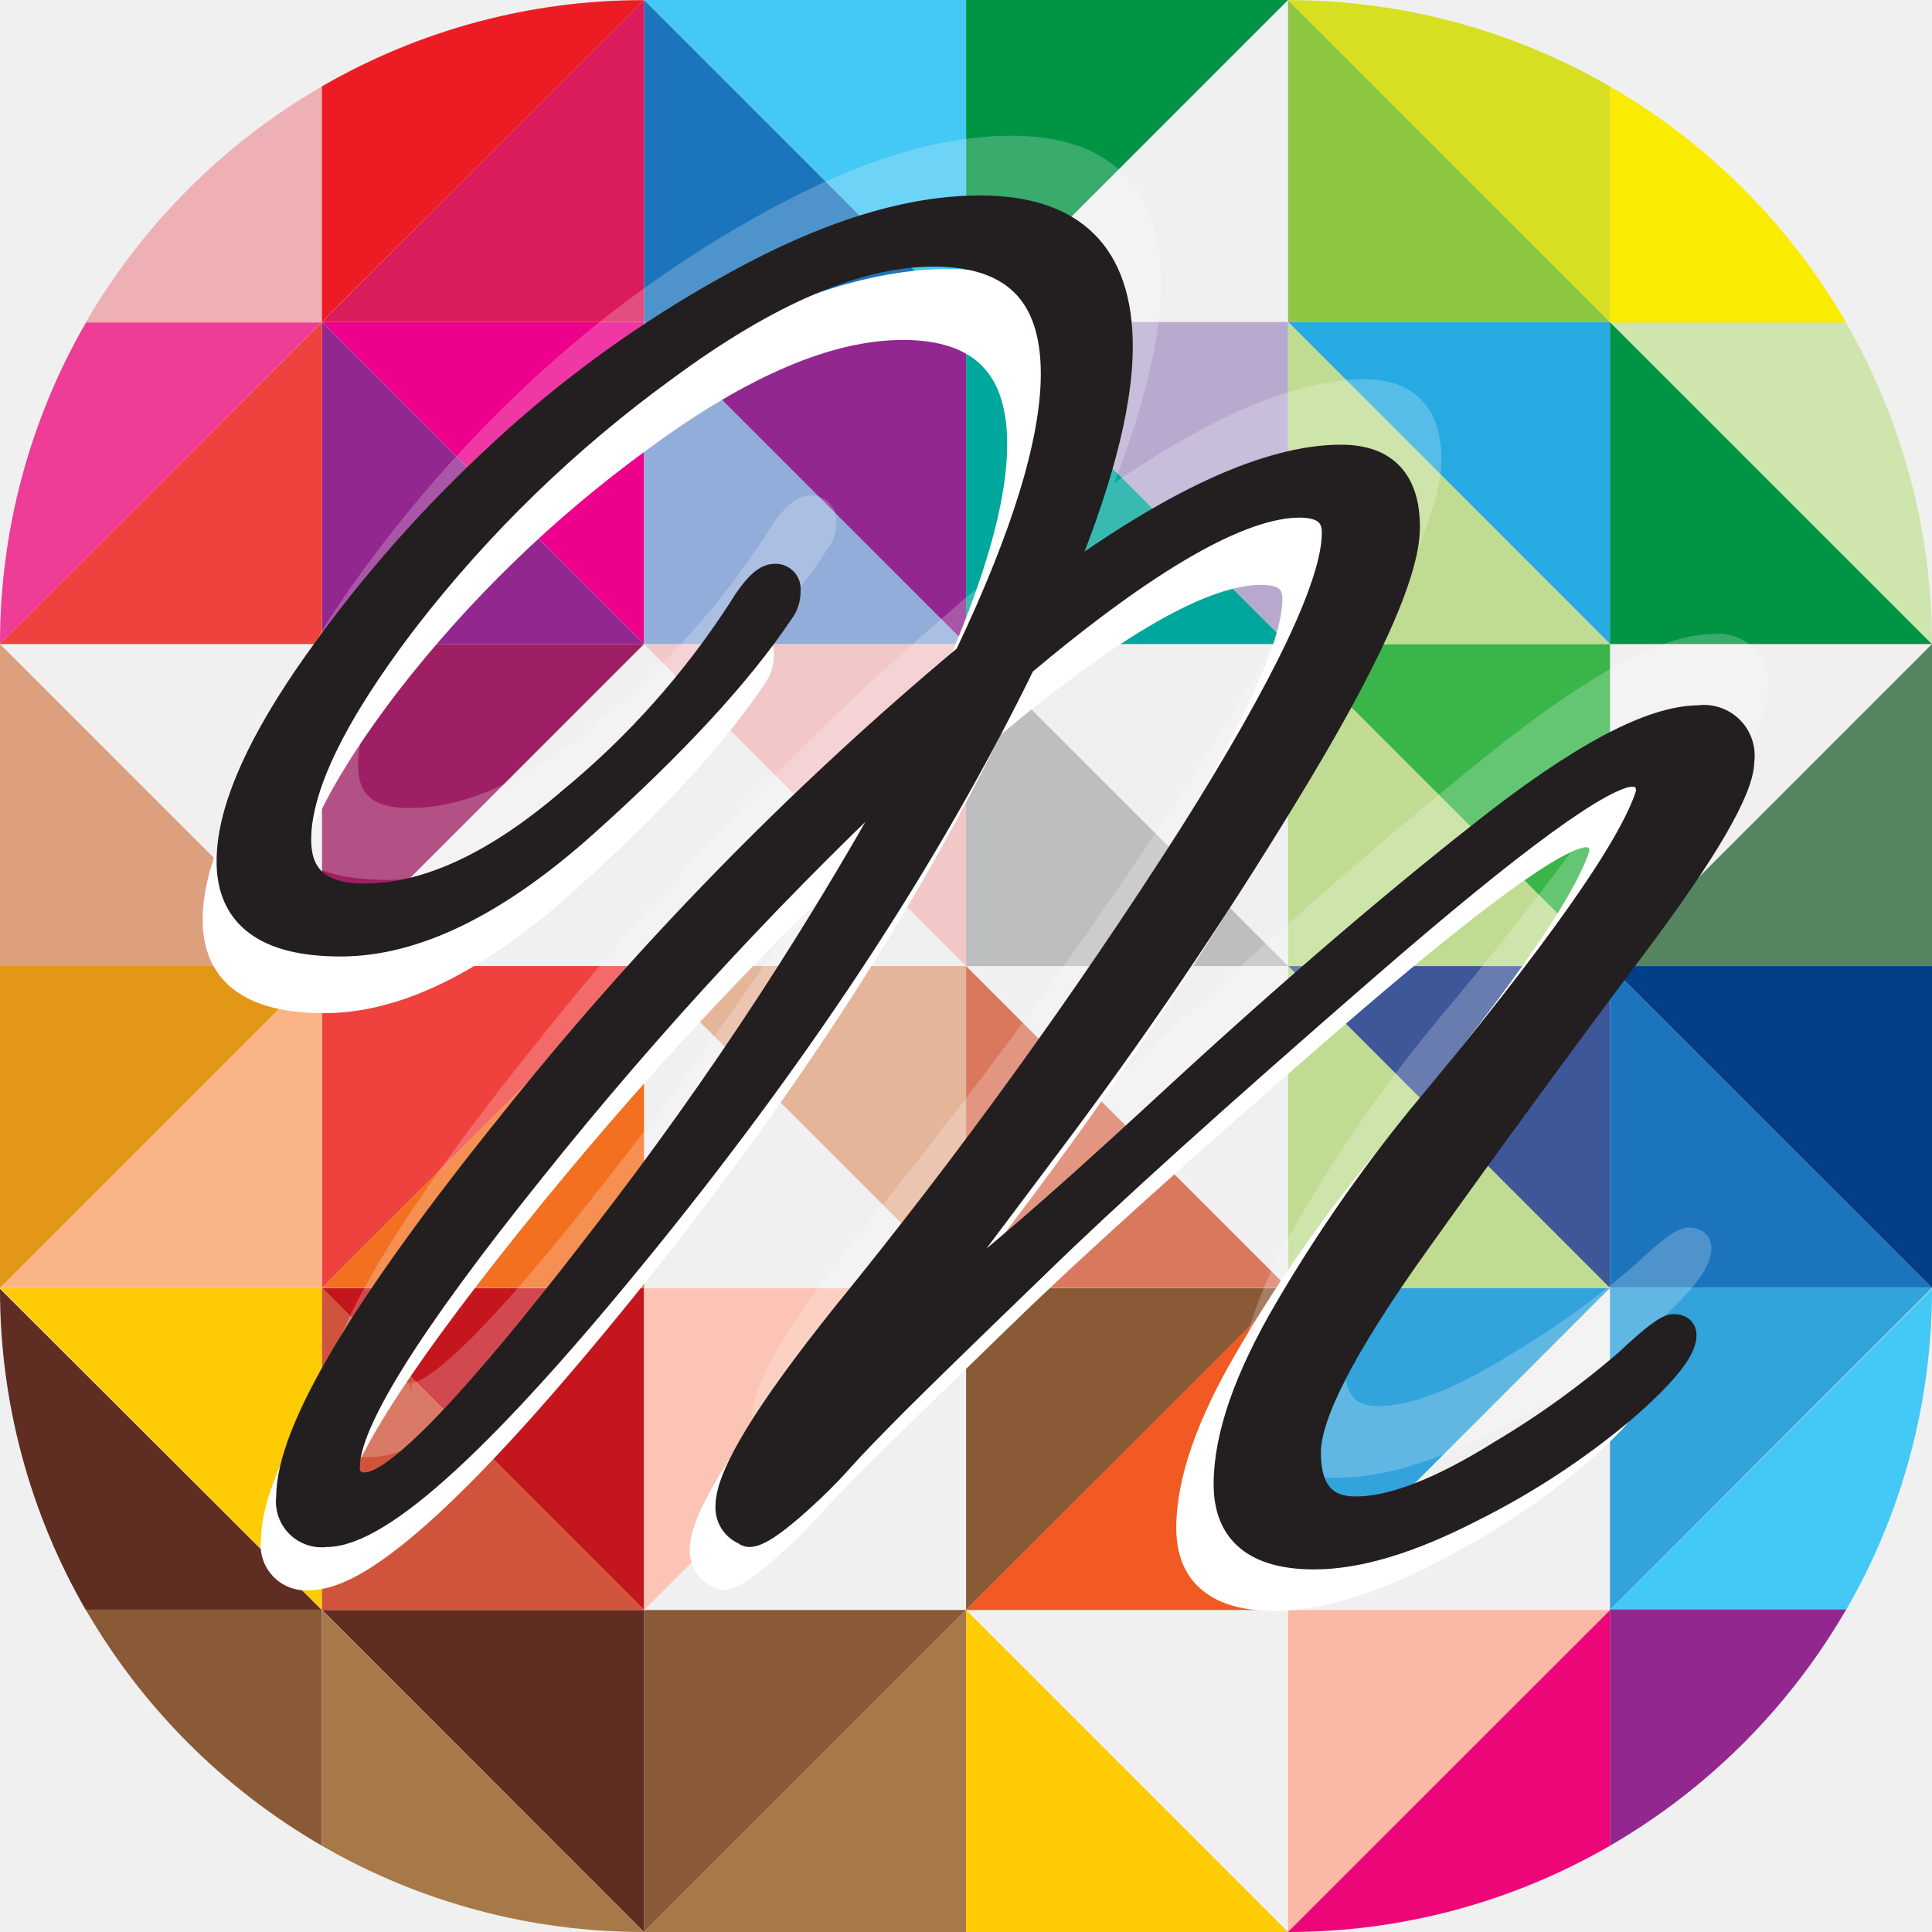
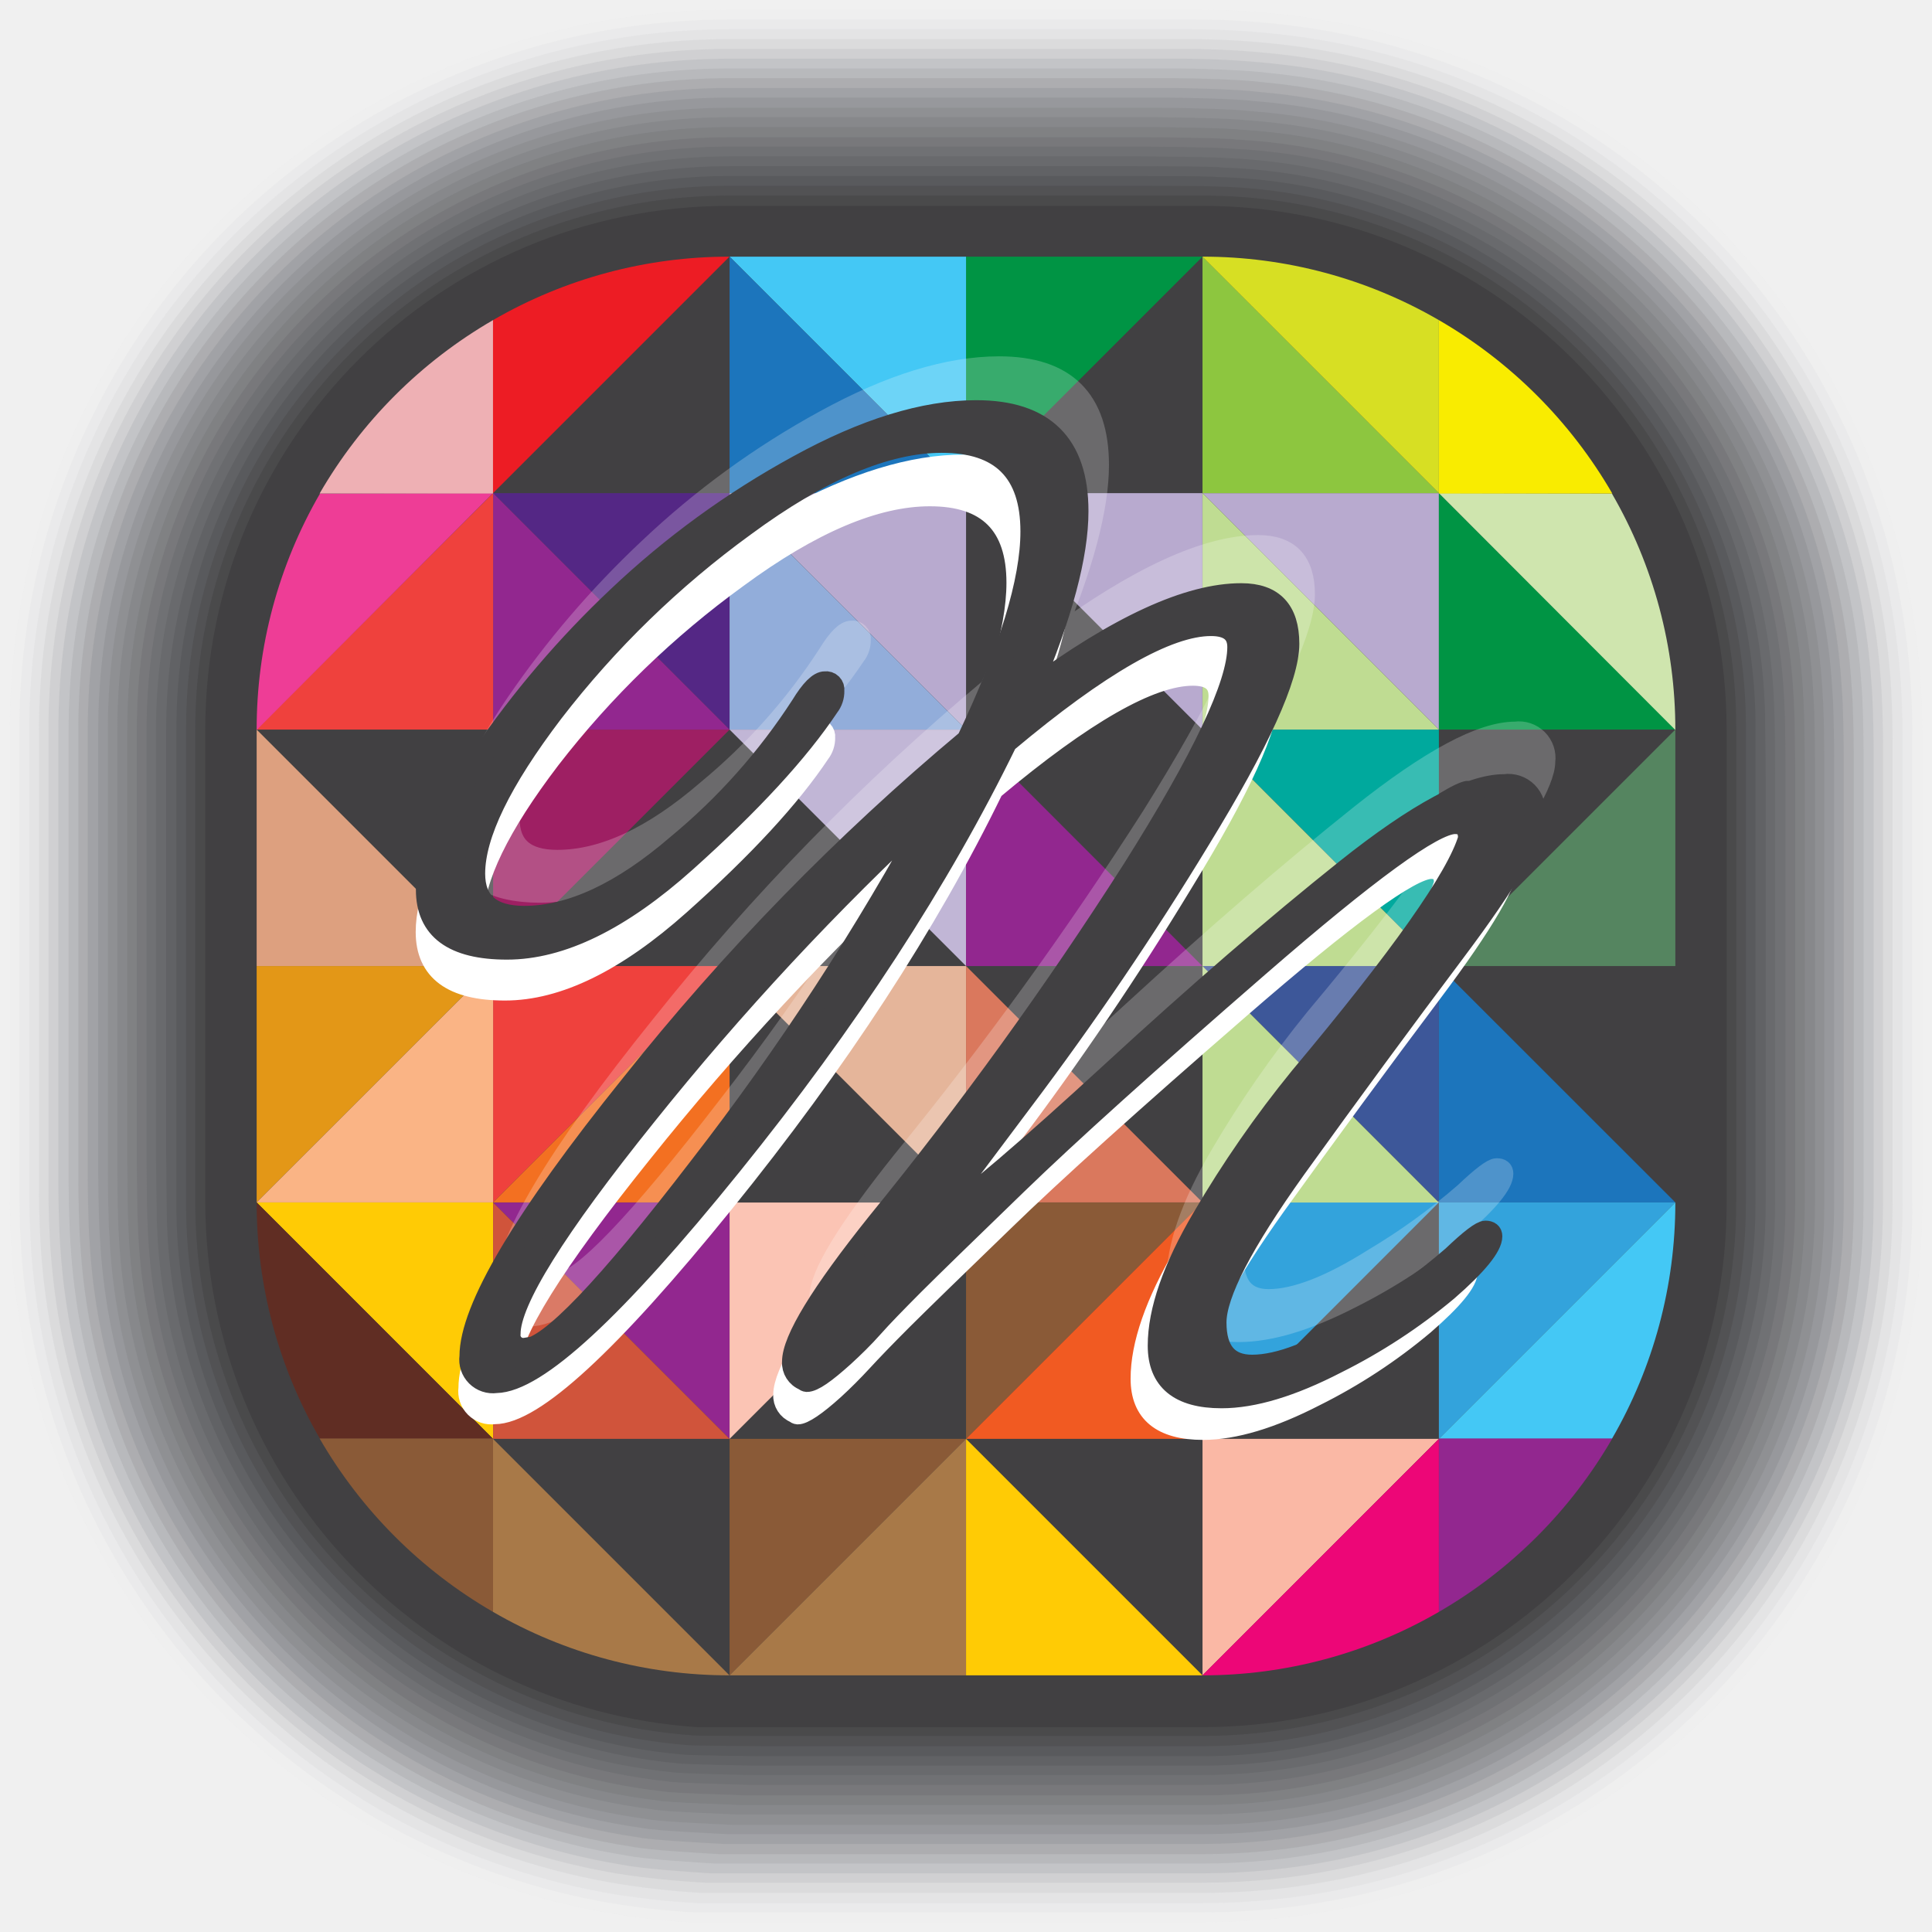
- <svg xmlns="http://www.w3.org/2000/svg" id="Layer_1" data-name="Layer 1" viewBox="0 0 139.07 139.07">
+ <svg xmlns="http://www.w3.org/2000/svg" viewBox="0 0 189.39 189.39">
  <defs>
-     <style>.cls-1{fill:#009444;}.cls-2{fill:#9e1f63;}.cls-3{fill:#b8aacf;}.cls-4{fill:#92278f;}.cls-5{fill:#27aae1;}.cls-6{fill:#f2c7c8;}.cls-7{fill:#ec008c;}.cls-8{fill:#44c8f5;}.cls-9{fill:#8a5a37;}.cls-10{fill:#a87948;}.cls-11{fill:#e5b59a;}.cls-12{fill:#c4161c;}.cls-13{fill:#023f88;}.cls-14{fill:#602d23;}.cls-15{fill:#ffcb05;}.cls-16{fill:#fab8a5;}.cls-17{fill:#1c75bc;}.cls-18{fill:#92adda;}.cls-19{fill:#39b54a;}.cls-20{fill:#e39717;}.cls-21{fill:#ef413d;}.cls-22{fill:#da1c5c;}.cls-23{fill:#bcbec0;}.cls-24{fill:#00a79d;}.cls-25{fill:#3d5799;}.cls-26{fill:#558560;}.cls-27{fill:#dda07f;}.cls-28{fill:#fbc4b4;}.cls-29{fill:#da785d;}.cls-30{fill:#d0543b;}.cls-31{fill:#fab485;}.cls-32{fill:#f37021;}.cls-33{fill:#f15a22;}.cls-34{fill:#33a3dc;}.cls-35{fill:#8dc63f;}.cls-36{fill:#bfdc92;}.cls-37{fill:#cfe5ae;}.cls-38{fill:#f9ec00;}.cls-39{fill:#d7df23;}.cls-40{fill:#ee3d96;}.cls-41{fill:#eeb0b4;}.cls-42{fill:#ed1c24;}.cls-43{fill:#ed0677;}.cls-44{fill:#fff;stroke:#fff;}.cls-44,.cls-46{stroke-miterlimit:10;stroke-width:2px;}.cls-45{opacity:0.22;}.cls-46{fill:#231f20;stroke:#231f20;}</style>
+     <style>.cls-1{isolation:isolate;}.cls-2{mix-blend-mode:multiply;}.cls-3{fill:#d1d3d4;opacity:0;}.cls-4{fill:#caccce;opacity:0.05;}.cls-5{fill:#c3c5c7;opacity:0.1;}.cls-6{fill:#bcbec0;opacity:0.14;}.cls-7{fill:#b5b7b9;opacity:0.19;}.cls-8{fill:#aeb0b2;opacity:0.24;}.cls-9{fill:#a7a9ac;opacity:0.29;}.cls-10{fill:#a0a2a5;opacity:0.33;}.cls-11{fill:#9a9c9e;opacity:0.38;}.cls-12{fill:#939598;opacity:0.43;}.cls-13{fill:#8d8f92;opacity:0.48;}.cls-14{fill:#87888b;opacity:0.52;}.cls-15{fill:#808285;opacity:0.57;}.cls-16{fill:#7a7c7e;opacity:0.62;}.cls-17{fill:#747578;opacity:0.67;}.cls-18{fill:#6d6e71;opacity:0.71;}.cls-19{fill:#66686a;opacity:0.76;}.cls-20{fill:#5f6063;opacity:0.81;}.cls-21{fill:#58595b;opacity:0.86;}.cls-22{fill:#515153;opacity:0.9;}.cls-23{fill:#49494b;opacity:0.95;}.cls-24,.cls-64{fill:#414042;}.cls-25{fill:#009444;}.cls-26{fill:#9e1f63;}.cls-27{fill:#b8aacf;}.cls-28{fill:#c1b6d6;}.cls-29{fill:#542785;}.cls-30{fill:#44c8f5;}.cls-31{fill:#8a5a37;}.cls-32{fill:#a87948;}.cls-33{fill:#e5b59a;}.cls-34{fill:#92278f;}.cls-35{fill:#ffcb05;}.cls-36{fill:#fab8a5;}.cls-37{fill:#1c75bc;}.cls-38{fill:#92adda;}.cls-39{fill:#00a99d;}.cls-40{fill:#e39717;}.cls-41{fill:#ef413d;}.cls-42{fill:#3d5799;}.cls-43{fill:#558560;}.cls-44{fill:#dda07f;}.cls-45{fill:#fbc4b4;}.cls-46{fill:#da785d;}.cls-47{fill:#d0543b;}.cls-48{fill:#fab485;}.cls-49{fill:#f37021;}.cls-50{fill:#f15a22;}.cls-51{fill:#33a3dc;}.cls-52{fill:#8dc63f;}.cls-53{fill:#bfdc92;}.cls-54{fill:#cfe5ae;}.cls-55{fill:#f9ec00;}.cls-56{fill:#d7df23;}.cls-57{fill:#ee3d96;}.cls-58{fill:#eeb0b4;}.cls-59{fill:#ed1c24;}.cls-60{fill:#602d23;}.cls-61{fill:#ed0677;}.cls-62{fill:#fff;stroke:#fff;}.cls-62,.cls-64{stroke-miterlimit:10;stroke-width:2px;}.cls-63{opacity:0.22;}.cls-64{stroke:#414042;}</style>
  </defs>
-   <polygon class="cls-1" points="69.54 23.18 92.72 0 69.54 0 69.54 23.18" />
-   <polygon class="cls-2" points="23.18 69.54 46.36 46.36 23.18 46.36 23.18 69.54" />
-   <polygon class="cls-3" points="69.54 23.18 92.72 46.36 92.72 23.18 69.54 23.18" />
-   <polygon class="cls-4" points="46.36 23.18 69.54 46.36 69.54 23.18 46.36 23.18" />
-   <polygon class="cls-5" points="92.72 23.18 115.89 46.36 115.89 23.18 92.72 23.18" />
-   <polygon class="cls-6" points="46.36 46.36 69.54 69.54 69.54 46.36 46.36 46.36" />
-   <polygon class="cls-7" points="23.18 23.18 46.36 46.36 46.36 23.18 23.18 23.18" />
-   <polygon class="cls-8" points="46.36 0 69.54 23.18 69.54 0 46.36 0" />
-   <polygon class="cls-9" points="46.36 139.07 69.54 115.89 46.36 115.89 46.36 139.07" />
-   <polygon class="cls-9" points="69.54 115.89 92.72 92.72 69.54 92.72 69.54 115.89" />
-   <polygon class="cls-10" points="69.54 115.89 46.36 139.07 69.54 139.07 69.54 115.89" />
-   <polygon class="cls-11" points="46.36 69.54 69.54 92.71 69.54 69.54 46.36 69.54" />
-   <polygon class="cls-12" points="23.18 92.72 46.36 115.89 46.36 92.72 23.18 92.72" />
-   <polygon class="cls-13" points="115.89 69.54 139.07 92.71 139.07 69.54 115.89 69.54" />
-   <polygon class="cls-14" points="23.18 115.89 46.36 139.07 46.36 115.89 23.18 115.89" />
-   <polygon class="cls-15" points="92.72 139.07 69.54 115.89 69.54 139.07 92.72 139.07" />
-   <polygon class="cls-16" points="92.72 139.07 115.89 115.89 92.72 115.89 92.72 139.07" />
-   <polygon class="cls-4" points="46.36 46.36 23.18 23.18 23.18 46.36 46.36 46.36" />
-   <polygon class="cls-17" points="46.36 0 69.54 23.18 46.36 23.18 46.36 0" />
-   <polygon class="cls-18" points="46.36 23.18 69.54 46.36 46.36 46.36 46.36 23.18" />
-   <polygon class="cls-19" points="115.89 69.54 92.72 46.36 115.89 46.36 115.89 69.54" />
-   <polygon class="cls-20" points="23.18 69.54 0 92.71 0 69.54 23.18 69.54" />
-   <polyline class="cls-21" points="23.18 23.18 0 46.36 23.18 46.36" />
-   <polyline class="cls-22" points="46.36 0 23.18 23.18 46.36 23.18" />
-   <polygon class="cls-23" points="69.54 46.36 92.72 69.54 69.54 69.54 69.54 46.36" />
-   <polygon class="cls-24" points="69.54 23.18 92.72 46.36 69.54 46.36 69.54 23.18" />
-   <polygon class="cls-25" points="115.89 92.72 92.72 69.54 115.89 69.54 115.89 92.72" />
-   <polygon class="cls-26" points="115.89 69.54 139.07 46.36 139.07 69.54 115.89 69.54" />
-   <polygon class="cls-15" points="23.18 115.89 0 92.71 23.18 92.71 23.18 115.89" />
-   <polygon class="cls-27" points="0 46.36 23.18 69.54 0 69.54 0 46.36" />
-   <polygon class="cls-28" points="46.36 115.89 69.54 92.72 46.36 92.72 46.36 115.89" />
-   <polygon class="cls-21" points="23.18 92.71 46.36 69.54 23.18 69.54 23.18 92.71" />
-   <polygon class="cls-29" points="92.72 92.71 69.54 69.54 69.54 92.71 92.72 92.71" />
-   <polygon class="cls-30" points="46.36 115.89 23.18 92.72 23.18 115.89 46.36 115.89" />
-   <polygon class="cls-17" points="139.07 92.71 115.89 69.54 115.89 92.71 139.07 92.71" />
-   <polygon class="cls-31" points="0 92.71 23.18 69.54 23.18 92.71 0 92.71" />
-   <polygon class="cls-32" points="23.18 92.71 46.36 69.54 46.36 92.71 23.18 92.71" />
-   <polygon class="cls-33" points="92.72 92.71 69.54 115.89 92.72 115.89 92.72 92.71" />
-   <polygon class="cls-34" points="139.07 92.71 115.89 115.89 115.89 92.71 139.07 92.71" />
-   <polygon class="cls-34" points="115.89 92.71 92.72 115.89 92.72 92.71 115.89 92.71" />
-   <polygon class="cls-35" points="115.89 23.18 92.72 0 92.72 23.18 115.89 23.18" />
-   <polygon class="cls-36" points="115.89 46.36 92.72 23.18 92.72 46.36 115.89 46.36" />
-   <polygon class="cls-36" points="115.89 69.54 92.72 46.36 92.72 69.54 115.89 69.54" />
-   <polygon class="cls-36" points="115.89 92.72 92.72 69.54 92.72 92.72 115.89 92.72" />
-   <polygon class="cls-1" points="139.07 46.36 115.89 23.18 115.89 46.36 139.07 46.36" />
-   <polygon class="cls-1" points="115.89 23.18 115.89 23.18 115.89 23.18 115.89 23.18" />
-   <polygon class="cls-1" points="92.72 0 92.72 0 92.72 23.18 92.72 23.18 92.72 0 115.89 23.18 115.89 23.18 92.72 0" />
-   <path class="cls-37" d="M118.24,25.41h0l23.18,23.18h0a46.12,46.12,0,0,0-6.22-23.18Z" transform="translate(-2.35 -2.23)" />
-   <path class="cls-38" d="M118.24,8.45v17h17A46.59,46.59,0,0,0,118.24,8.45Z" transform="translate(-2.35 -2.23)" />
-   <path class="cls-39" d="M118.24,8.45A46.19,46.19,0,0,0,95.06,2.24l23.18,23.17Z" transform="translate(-2.35 -2.23)" />
-   <path class="cls-40" d="M25.52,25.41h0L2.35,48.59h0A46.11,46.11,0,0,1,8.56,25.41Z" transform="translate(-2.35 -2.23)" />
-   <path class="cls-41" d="M25.52,8.45v17h-17A46.67,46.67,0,0,1,25.52,8.45Z" transform="translate(-2.35 -2.23)" />
-   <path class="cls-42" d="M25.52,8.45A46.11,46.11,0,0,1,48.7,2.24L25.52,25.41Z" transform="translate(-2.35 -2.23)" />
-   <path class="cls-14" d="M25.52,118.13h0L2.35,95h0a46.08,46.08,0,0,0,6.21,23.18Z" transform="translate(-2.35 -2.23)" />
-   <path class="cls-9" d="M25.52,135.09v-17h-17A46.59,46.59,0,0,0,25.52,135.09Z" transform="translate(-2.35 -2.23)" />
-   <path class="cls-10" d="M25.52,135.09A46.21,46.21,0,0,0,48.7,141.3L25.52,118.13Z" transform="translate(-2.35 -2.23)" />
-   <path class="cls-8" d="M118.24,118.13h0L141.42,95h0a46.09,46.09,0,0,1-6.22,23.18Z" transform="translate(-2.35 -2.23)" />
-   <path class="cls-4" d="M118.24,135.09v-17h17A46.67,46.67,0,0,1,118.24,135.09Z" transform="translate(-2.35 -2.23)" />
-   <path class="cls-43" d="M118.24,135.09a46.19,46.19,0,0,1-23.18,6.21l23.18-23.17Z" transform="translate(-2.35 -2.23)" />
-   <path class="cls-44" d="M24.67,115.69a2.25,2.25,0,0,1-2.54-2.54q0-6.87,15.43-26a228.41,228.41,0,0,1,32.19-33q6.1-12.83,6.1-19.94,0-8.5-8.51-8.51-8,0-18.86,8A90.07,90.07,0,0,0,30.13,51.49q-7.5,9.84-7.49,15.43c0,2.71,1.56,4.06,4.7,4.06Q34.06,71,42,64.12A58.29,58.29,0,0,0,53.88,50.79c.93-1.53,1.69-2.29,2.29-2.29a.78.78,0,0,1,.88.89,2.42,2.42,0,0,1-.5,1.53q-4.32,6.46-13.72,14.85T25.69,74.16q-7.76,0-7.75-5.72,0-4.95,5.33-12.83a93.7,93.7,0,0,1,13-15.17A83.09,83.09,0,0,1,53.56,27.86q9.59-5.26,17.08-5.27,9.78,0,9.78,9.66,0,6.34-4.57,17.14Q88.42,40.12,96,40.12q4.58,0,4.58,4.83T92.11,63.68a301.85,301.85,0,0,1-17,25.08l-8.51,11.3c0,.18,0,.26.13.26q4.82-3.3,17-14.48T106,66.54q10.23-8.13,15.18-8.13a2.58,2.58,0,0,1,2.92,2.92q0,2.92-7.62,13.08T101.25,95.24Q93.63,105.91,93.63,110T97.06,114q3.93,0,10.29-4a61.76,61.76,0,0,0,8.89-6.41c1.69-1.61,2.75-2.41,3.17-2.41s.64.17.64.51c0,1-1.42,2.75-4.26,5.2a53.86,53.86,0,0,1-10.67,7q-6.41,3.3-11,3.3-6.11,0-6.1-5T92.3,99.94a105.62,105.62,0,0,1,9.33-13.46q14.48-17.28,16.13-22.86c0-.94-.42-1.4-1.27-1.4q-3,0-18.8,13.71T74.58,96.76q-7.36,7.13-9.91,9.66t-3.93,4.06c-.94,1-1.87,2-2.8,2.79-1.77,1.61-3,2.42-3.55,2.42a.4.4,0,0,1-.26-.13A1.8,1.8,0,0,1,53,113.78q0-3.16,8.13-13.33A361.17,361.17,0,0,0,85.57,66.66q10.09-16,10.09-21.33c0-1.36-.84-2-2.54-2q-6.23,0-19.56,11.17Q63.91,74.29,47.15,95T24.67,115.69Zm2.79-3.31q3.3,0,16.64-17.33A249.41,249.41,0,0,0,66.58,60.57a271,271,0,0,0-27.5,29.52q-13,16.2-13,20.9A1.23,1.23,0,0,0,27.46,112.38Z" transform="translate(-2.35 -2.23)" />
-   <g class="cls-45">
-     <path class="cls-44" d="M29.16,106.1a2.25,2.25,0,0,1-2.54-2.54q0-6.87,15.43-26a227.94,227.94,0,0,1,32.2-33q6.09-12.82,6.09-19.94,0-8.5-8.5-8.51-8,0-18.86,8A89.82,89.82,0,0,0,34.63,41.9q-7.5,9.84-7.5,15.43,0,4.06,4.7,4.06,6.74,0,14.67-6.86A58.05,58.05,0,0,0,58.37,41.2c.93-1.53,1.7-2.29,2.29-2.29a.79.79,0,0,1,.89.89A2.37,2.37,0,0,1,61,41.33Q56.72,47.8,47.33,56.18T30.18,64.57q-7.75,0-7.75-5.72,0-5,5.34-12.83a93.12,93.12,0,0,1,13-15.17A82.75,82.75,0,0,1,58.06,18.28Q67.65,13,75.14,13q9.78,0,9.78,9.66,0,6.35-4.58,17.14,12.59-9.27,20.2-9.27,4.58,0,4.57,4.83T96.6,54.09a299.42,299.42,0,0,1-17,25.08l-8.51,11.3c0,.18.05.26.13.26q4.83-3.3,17-14.48T110.51,57q10.21-8.13,15.17-8.13a2.58,2.58,0,0,1,2.92,2.92q0,2.92-7.61,13.08T105.75,85.65q-7.62,10.66-7.62,14.73t3.42,4.06q3.95,0,10.29-4A61.18,61.18,0,0,0,120.73,94c1.69-1.61,2.75-2.41,3.18-2.41s.63.17.63.51c0,1-1.42,2.75-4.25,5.2a54.16,54.16,0,0,1-10.67,7q-6.42,3.3-11,3.3-6.09,0-6.09-5t4.25-12.25a106.71,106.71,0,0,1,9.34-13.46Q120.61,59.61,122.26,54c0-.94-.43-1.4-1.27-1.4q-3.06,0-18.8,13.71T79.08,87.17q-7.38,7.13-9.91,9.66t-3.94,4.06c-.93,1-1.86,2-2.79,2.79-1.78,1.61-3,2.42-3.56,2.42a.38.38,0,0,1-.25-.13,1.8,1.8,0,0,1-1.14-1.78q0-3.16,8.12-13.33A361.17,361.17,0,0,0,90.06,57.07q10.09-16,10.1-21.33c0-1.36-.85-2-2.54-2q-6.23,0-19.56,11.17Q68.4,64.7,51.64,85.39T29.16,106.1Zm2.8-3.31q3.3,0,16.64-17.33A248.39,248.39,0,0,0,71.07,51,270.08,270.08,0,0,0,43.58,80.51q-13,16.18-13,20.89A1.23,1.23,0,0,0,32,102.79Z" transform="translate(-2.35 -2.23)" />
+   <g class="cls-1">
+     <g id="Layer_1" data-name="Layer 1">
+       <g class="cls-2">
+         <path class="cls-3" d="M150.93,220.83H100.8l-.62,0a71.66,71.66,0,0,1-67.12-71.48V103a71.52,71.52,0,0,1,71.51-71.51h46.36A71.53,71.53,0,0,1,222.45,103v46.36a71.56,71.56,0,0,1-71.52,71.52Z" transform="translate(-33.06 -31.44)" />
+         <path class="cls-4" d="M43.48,67.65A70.59,70.59,0,0,1,104.57,32.4h46a74.15,74.15,0,0,1,9.66.63,70.56,70.56,0,0,1,25.86,8.75c1.4.81,2.76,1.66,4.1,2.55a70.45,70.45,0,0,1,31,52.24c.2,2.12.3,4.53.3,6.66v46.08a70.57,70.57,0,0,1-70.56,70.56H101.21l-.61,0a70.47,70.47,0,0,1-31.16-9.35q-2.1-1.2-4.11-2.55a70.48,70.48,0,0,1-31-52.24c-.19-2.12-.3-4.52-.3-6.66V103A70.6,70.6,0,0,1,43.48,67.65Z" transform="translate(-33.06 -31.44)" />
+         <path class="cls-5" d="M44.31,68.13a69.67,69.67,0,0,1,60.26-34.78h45.59a76.69,76.69,0,0,1,9.59.61,69.4,69.4,0,0,1,25.67,8.56q2.09,1.18,4.07,2.52a69.37,69.37,0,0,1,30.75,51.85c.19,2,.29,4.59.29,6.62v45.8a69.61,69.61,0,0,1-69.6,69.6h-49.3l-.61,0a75.42,75.42,0,0,1-9-1.07,70.15,70.15,0,0,1-22-8.07Q68,208.55,66,207.23a69.44,69.44,0,0,1-30.75-51.86c-.19-2-.29-4.59-.29-6.62V103A69.58,69.58,0,0,1,44.31,68.13Z" transform="translate(-33.06 -31.44)" />
+         <path class="cls-6" d="M45.14,68.61a68.7,68.7,0,0,1,59.43-34.3h45.21a79.17,79.17,0,0,1,9.5.58,68.52,68.52,0,0,1,25.49,8.37q2.07,1.17,4,2.48A68.41,68.41,0,0,1,219.3,97.21c.18,1.91.27,4.66.27,6.58v45.52A68.65,68.65,0,0,1,150.93,218H102l-.6,0a76.47,76.47,0,0,1-8.9-1,69.4,69.4,0,0,1-21.8-7.9q-2.07-1.19-4-2.49A68.41,68.41,0,0,1,36.2,155.05c-.18-1.9-.27-4.65-.27-6.57V103A68.67,68.67,0,0,1,45.14,68.61Z" transform="translate(-33.06 -31.44)" />
+         <path class="cls-7" d="M46,69.09a67.74,67.74,0,0,1,58.6-33.82H149.4a82.24,82.24,0,0,1,9.42.54A67.39,67.39,0,0,1,184.12,44q2.06,1.16,4,2.45a67.39,67.39,0,0,1,30.22,51.08c.17,1.8.25,4.72.25,6.54v45.24A67.68,67.68,0,0,1,150.93,217H102.46l-.6,0A79.24,79.24,0,0,1,93,216a68,68,0,0,1-21.65-7.74c-1.37-.78-2.72-1.59-4-2.46a67.42,67.42,0,0,1-30.22-51.08c-.16-1.8-.25-4.72-.25-6.53V103A67.66,67.66,0,0,1,46,69.09Z" transform="translate(-33.06 -31.44)" />
+         <path class="cls-8" d="M46.8,69.57a66.78,66.78,0,0,1,57.77-33.34H149a85.74,85.74,0,0,1,9.35.51,66.48,66.48,0,0,1,25.11,8q2,1.14,4,2.42a66.33,66.33,0,0,1,29.95,50.69c.16,1.69.24,4.79.24,6.5v45A66.73,66.73,0,0,1,150.93,216H102.87l-.59,0a85.89,85.89,0,0,1-8.75-.9A67.19,67.19,0,0,1,72,207.53c-1.36-.76-2.7-1.57-4-2.42a66.4,66.4,0,0,1-29.95-50.7c-.16-1.69-.24-4.78-.24-6.49V103A66.68,66.68,0,0,1,46.8,69.57Z" transform="translate(-33.06 -31.44)" />
+         <path class="cls-9" d="M47.63,70.05a65.81,65.81,0,0,1,56.94-32.86h44.06a89.31,89.31,0,0,1,9.26.48,65.4,65.4,0,0,1,24.93,7.81q2,1.13,4,2.38a65.93,65.93,0,0,1,21.08,22.19,65.23,65.23,0,0,1,8.6,28.12c.15,1.59.23,4.86.23,6.46v44.68a65.79,65.79,0,0,1-65.77,65.77H103.29l-.59,0c-2.17-.14-6.52-.42-8.68-.84a66.07,66.07,0,0,1-21.33-7.42c-1.35-.75-2.68-1.55-4-2.39A65.33,65.33,0,0,1,39,154.1c-.15-1.59-.22-4.86-.22-6.46V103A65.77,65.77,0,0,1,47.63,70.05Z" transform="translate(-33.06 -31.44)" />
+         <path class="cls-10" d="M48.46,70.53a64.85,64.85,0,0,1,56.11-32.38h43.67c2.18,0,7,.15,9.19.44a64.51,64.51,0,0,1,24.74,7.63q2,1.11,3.94,2.35a64.41,64.41,0,0,1,29.42,49.92c.14,1.48.21,4.92.21,6.42v44.4a64.83,64.83,0,0,1-64.81,64.81H103.7l-.57,0c-2-.12-6.6-.39-8.61-.78a65.18,65.18,0,0,1-21.18-7.26c-1.35-.74-2.66-1.53-4-2.36A64.32,64.32,0,0,1,40,153.78c-.14-1.48-.21-4.93-.21-6.42V103A64.78,64.78,0,0,1,48.46,70.53Z" transform="translate(-33.06 -31.44)" />
+         <path class="cls-11" d="M49.29,71a63.89,63.89,0,0,1,55.28-31.9h43.29c2,0,7.11.13,9.1.41A63.45,63.45,0,0,1,181.52,47c1.33.73,2.64,1.5,3.91,2.32a63.37,63.37,0,0,1,29.15,49.53c.13,1.37.2,5,.2,6.37v44.13a63.87,63.87,0,0,1-63.85,63.85H104.11l-.56,0c-1.89-.12-6.67-.37-8.54-.73a63.85,63.85,0,0,1-21-7.1c-1.34-.73-2.64-1.5-3.92-2.32a64,64,0,0,1-20.78-21.73,63.34,63.34,0,0,1-8.37-27.8c-.13-1.38-.2-5-.2-6.38V103A63.88,63.88,0,0,1,49.29,71Z" transform="translate(-33.06 -31.44)" />
+         <path class="cls-12" d="M50.12,71.49a63,63,0,0,1,54.45-31.43h42.91c1.86,0,7.18.13,9,.39a62.56,62.56,0,0,1,24.37,7.25c1.32.72,2.62,1.48,3.88,2.28a62.92,62.92,0,0,1,20.63,21.51,62.21,62.21,0,0,1,8.26,27.64c.12,1.27.18,5.05.18,6.33v43.85a62.9,62.9,0,0,1-62.89,62.89h-46.4l-.56,0c-1.74-.11-6.74-.33-8.47-.67a63,63,0,0,1-20.86-6.94c-1.33-.72-2.62-1.48-3.89-2.29a62.89,62.89,0,0,1-20.63-21.5,62.24,62.24,0,0,1-8.26-27.64c-.12-1.27-.18-5.06-.18-6.34V103A62.84,62.84,0,0,1,50.12,71.49Z" transform="translate(-33.06 -31.44)" />
+         <path class="cls-13" d="M51,72A61.94,61.94,0,0,1,104.57,41h42.52c1.71,0,7.26.12,8.95.35a61.53,61.53,0,0,1,24.18,7.07c1.31.71,2.6,1.45,3.86,2.25A61.49,61.49,0,0,1,212.7,99.44c.11,1.17.16,5.13.16,6.3v43.57a61.94,61.94,0,0,1-61.93,61.93h-46l-.55,0c-1.6-.1-6.81-.3-8.39-.61a61.82,61.82,0,0,1-20.71-6.78q-2-1.07-3.86-2.26A61.87,61.87,0,0,1,51,180.3a61.23,61.23,0,0,1-8.14-27.48c-.11-1.16-.17-5.12-.17-6.29V103A61.86,61.86,0,0,1,51,72Z" transform="translate(-33.06 -31.44)" />
+         <path class="cls-14" d="M51.78,72.45A61,61,0,0,1,104.57,42h42.14c1.55,0,7.33.11,8.86.32a60.65,60.65,0,0,1,24,6.88c1.31.69,2.58,1.43,3.83,2.22a60.49,60.49,0,0,1,28.35,48.36c.1,1.06.15,5.19.15,6.26v43.29a61,61,0,0,1-61,61H104.81c-1.45-.09-6.88-.28-8.32-.56a61,61,0,0,1-20.56-6.62q-2-1.05-3.83-2.22a61,61,0,0,1-20.32-21.06,60.29,60.29,0,0,1-8-27.31c-.1-1.06-.15-5.19-.15-6.25V103A61,61,0,0,1,51.78,72.45Z" transform="translate(-33.06 -31.44)" />
+         <path class="cls-15" d="M52.61,72.93a60,60,0,0,1,52-30h41.75c1.4,0,7.41.1,8.79.29a59.62,59.62,0,0,1,23.81,6.69c1.3.68,2.56,1.41,3.8,2.18a59.58,59.58,0,0,1,28.09,48c.09,1,.13,5.26.13,6.22v43a60.05,60.05,0,0,1-60,60H105.77l-.54,0c-1.31-.08-7-.25-8.25-.51a59.66,59.66,0,0,1-20.4-6.45c-1.29-.69-2.56-1.41-3.8-2.19a59.58,59.58,0,0,1-28.09-48c-.09-1-.13-5.25-.13-6.21V103A60,60,0,0,1,52.61,72.93Z" transform="translate(-33.06 -31.44)" />
+         <path class="cls-16" d="M53.44,73.41A59.05,59.05,0,0,1,104.57,43.9h41.37c1.24,0,7.48.08,8.7.25a58.61,58.61,0,0,1,23.63,6.51c1.29.67,2.55,1.39,3.78,2.15a59.09,59.09,0,0,1,20,20.6,58.4,58.4,0,0,1,7.81,27c.08.85.12,5.32.12,6.18v42.73a59.09,59.09,0,0,1-59.06,59.06H106.19l-.54,0c-1.16-.07-7-.22-8.18-.45a58.83,58.83,0,0,1-20.24-6.29c-1.28-.67-2.54-1.39-3.77-2.15a59.06,59.06,0,0,1-20-20.61,58.27,58.27,0,0,1-7.8-27c-.08-.84-.12-5.32-.12-6.17V103A59.06,59.06,0,0,1,53.44,73.41Z" transform="translate(-33.06 -31.44)" />
+         <path class="cls-17" d="M54.27,73.89a58.09,58.09,0,0,1,50.3-29h41c1.09,0,7.55.07,8.62.22a57.76,57.76,0,0,1,23.44,6.32c1.28.66,2.53,1.36,3.75,2.12a57.68,57.68,0,0,1,27.55,47.2c.07.74.11,5.39.11,6.14v42.45a58.12,58.12,0,0,1-58.1,58.1H106.07c-1-.07-7.1-.2-8.1-.4a57.78,57.78,0,0,1-20.09-6.13c-1.27-.66-2.52-1.37-3.75-2.12a58.11,58.11,0,0,1-19.86-20.38,57.44,57.44,0,0,1-7.69-26.83c-.07-.74-.11-5.38-.11-6.13V103A58.08,58.08,0,0,1,54.27,73.89Z" transform="translate(-33.06 -31.44)" />
+         <path class="cls-18" d="M55.1,74.37a57.16,57.16,0,0,1,49.47-28.56h40.6c.94,0,7.63.07,8.55.2A56.75,56.75,0,0,1,177,52.14c1.27.65,2.51,1.34,3.72,2.08A57.2,57.2,0,0,1,200.4,74.37,56.55,56.55,0,0,1,208,101c.06.63.09,5.45.09,6.1v42.17a57.16,57.16,0,0,1-57.14,57.14H106.49c-.87-.05-7.17-.17-8-.34a56.75,56.75,0,0,1-19.93-6c-1.26-.65-2.5-1.35-3.72-2.09A57.12,57.12,0,0,1,55.1,177.89a56.55,56.55,0,0,1-7.58-26.67c-.06-.63-.09-5.45-.09-6.09V103A57.07,57.07,0,0,1,55.1,74.37Z" transform="translate(-33.06 -31.44)" />
+         <path class="cls-19" d="M55.93,74.85a56.2,56.2,0,0,1,48.64-28.08h40.22c.78,0,7.69.06,8.46.16a55.87,55.87,0,0,1,23.08,6q1.88.95,3.69,2a56.19,56.19,0,0,1,19.55,19.92A55.62,55.62,0,0,1,207,101.36c.05.53.07,5.52.07,6v41.9a56.2,56.2,0,0,1-56.18,56.18h-44c-.73,0-7.25-.14-8-.28a55.74,55.74,0,0,1-19.77-5.81c-1.25-.64-2.49-1.32-3.69-2a55.86,55.86,0,0,1-27-46.43c0-.53-.08-5.52-.08-6.06V103A56.16,56.16,0,0,1,55.93,74.85Z" transform="translate(-33.06 -31.44)" />
+         <path class="cls-20" d="M56.76,75.33a55.23,55.23,0,0,1,47.81-27.6H144.4c.63,0,7.77,0,8.39.13a54.88,54.88,0,0,1,22.89,5.77c1.24.62,2.46,1.29,3.66,2a55.42,55.42,0,0,1,19.41,19.7,54.79,54.79,0,0,1,7.34,26.35c0,.42.06,5.59.06,6v41.62a55.23,55.23,0,0,1-55.22,55.22H107.34c-.58,0-7.32-.12-7.89-.23a54.93,54.93,0,0,1-19.62-5.65c-1.24-.63-2.47-1.3-3.66-2a54.95,54.95,0,0,1-26.76-46c0-.43-.06-5.59-.06-6V103A55.15,55.15,0,0,1,56.76,75.33Z" transform="translate(-33.06 -31.44)" />
+         <path class="cls-21" d="M57.59,75.81a54.27,54.27,0,0,1,47-27.12H144c.47,0,7.84,0,8.3.1A54.06,54.06,0,0,1,175,54.37c1.23.61,2.45,1.27,3.63,2A54,54,0,0,1,205.15,102c0,.31,0,5.65,0,6v41.34a54.28,54.28,0,0,1-54.27,54.26H107.76c-.44,0-7.39-.08-7.82-.17a53.93,53.93,0,0,1-19.46-5.49c-1.24-.62-2.45-1.28-3.64-2a54.07,54.07,0,0,1-26.49-45.65c0-.32,0-5.65,0-6V103A54.24,54.24,0,0,1,57.59,75.81Z" transform="translate(-33.06 -31.44)" />
+         <path class="cls-22" d="M58.42,76.29a53.31,53.31,0,0,1,46.15-26.64h39.07c.31,0,7.91,0,8.22.06a53.07,53.07,0,0,1,22.52,5.4c1.22.6,2.43,1.24,3.61,1.94a53.13,53.13,0,0,1,26.22,45.27c0,.21,0,5.72,0,5.93v41.06a53.35,53.35,0,0,1-53.31,53.31H108.18c-.29,0-7.46-.05-7.75-.11a53,53,0,0,1-19.3-5.33c-1.23-.61-2.43-1.26-3.61-1.95A53.17,53.17,0,0,1,51.3,150c0-.21,0-5.72,0-5.93V103A53.25,53.25,0,0,1,58.42,76.29Z" transform="translate(-33.06 -31.44)" />
+         <path class="cls-23" d="M59.24,76.77a52.38,52.38,0,0,1,45.33-26.16h38.68c.16,0,8,0,8.14,0a52.3,52.3,0,0,1,22.34,5.21c1.21.58,2.41,1.22,3.58,1.9a52.67,52.67,0,0,1,18.95,19,52.14,52.14,0,0,1,7,25.87c0,.1,0,5.78,0,5.89v40.78a52.38,52.38,0,0,1-52.35,52.35H108.6c-.15,0-7.53,0-7.68-.06a52,52,0,0,1-19.14-5.17c-1.22-.6-2.41-1.24-3.58-1.92a52.28,52.28,0,0,1-26-44.88c0-.11,0-5.78,0-5.89V103A52.33,52.33,0,0,1,59.24,76.77Z" transform="translate(-33.06 -31.44)" />
+         <path class="cls-24" d="M202.32,103a51.4,51.4,0,0,0-51.39-51.38H104.57A51.38,51.38,0,0,0,53.18,103v46.36a51.69,51.69,0,0,0,48.24,51.39h49.51a51.4,51.4,0,0,0,51.39-51.39Z" transform="translate(-33.06 -31.44)" />
+       </g>
+       <polygon class="cls-25" points="94.7 48.34 117.88 25.16 94.7 25.16 94.7 48.34" />
+       <polygon class="cls-26" points="48.34 94.7 71.52 71.52 48.34 71.52 48.34 94.7" />
+       <polygon class="cls-27" points="94.7 48.34 117.87 71.52 117.87 48.34 94.7 48.34" />
+       <polygon class="cls-27" points="71.52 48.34 94.7 71.52 94.7 48.34 71.52 48.34" />
+       <polygon class="cls-27" points="117.88 48.34 141.05 71.52 141.05 48.34 117.88 48.34" />
+       <polygon class="cls-28" points="71.52 71.52 94.7 94.7 94.7 71.52 71.52 71.52" />
+       <polygon class="cls-29" points="48.34 48.34 71.52 71.52 71.52 48.34 48.34 48.34" />
+       <polygon class="cls-30" points="71.52 25.16 94.7 48.34 94.7 25.16 71.52 25.16" />
+       <polygon class="cls-31" points="71.52 164.23 94.7 141.05 71.52 141.05 71.52 164.23" />
+       <polygon class="cls-31" points="94.7 141.05 117.87 117.88 94.7 117.88 94.7 141.05" />
+       <polygon class="cls-32" points="94.7 141.05 71.52 164.23 94.7 164.23 94.7 141.05" />
+       <polygon class="cls-33" points="71.52 94.7 94.7 117.87 94.7 94.7 71.52 94.7" />
+       <polygon class="cls-34" points="48.34 117.88 71.52 141.05 71.52 117.88 48.34 117.88" />
+       <polygon class="cls-35" points="117.88 164.23 94.7 141.05 94.7 164.23 117.88 164.23" />
+       <polygon class="cls-36" points="117.88 164.23 141.05 141.05 117.88 141.05 117.88 164.23" />
+       <polygon class="cls-34" points="71.52 71.52 48.34 48.34 48.34 71.52 71.52 71.52" />
+       <polygon class="cls-37" points="71.52 25.16 94.7 48.34 71.52 48.34 71.52 25.16" />
+       <polygon class="cls-38" points="71.52 48.34 94.7 71.52 71.52 71.52 71.52 48.34" />
+       <polygon class="cls-39" points="141.05 94.7 117.88 71.52 141.05 71.52 141.05 94.7" />
+       <polygon class="cls-40" points="48.34 94.7 25.16 117.87 25.16 94.7 48.34 94.7" />
+       <polyline class="cls-41" points="48.34 48.34 25.16 71.52 48.34 71.52" />
+       <polygon class="cls-34" points="94.7 71.52 117.87 94.7 94.7 94.7 94.7 71.52" />
+       <polygon class="cls-42" points="141.05 117.88 117.88 94.7 141.05 94.7 141.05 117.88" />
+       <polygon class="cls-43" points="141.05 94.7 164.23 71.52 164.23 94.7 141.05 94.7" />
+       <polygon class="cls-35" points="48.34 141.05 25.16 117.87 48.34 117.87 48.34 141.05" />
+       <polygon class="cls-44" points="25.16 71.52 48.34 94.7 25.16 94.7 25.16 71.52" />
+       <polygon class="cls-45" points="71.52 141.05 94.7 117.88 71.52 117.88 71.52 141.05" />
+       <polygon class="cls-41" points="48.34 117.87 71.52 94.7 48.34 94.7 48.34 117.87" />
+       <polygon class="cls-46" points="117.88 117.87 94.7 94.7 94.7 117.87 117.88 117.87" />
+       <polygon class="cls-47" points="71.52 141.05 48.34 117.88 48.34 141.05 71.52 141.05" />
+       <polygon class="cls-37" points="164.23 117.87 141.05 94.7 141.05 117.87 164.23 117.87" />
+       <polygon class="cls-48" points="25.16 117.87 48.34 94.7 48.34 117.87 25.16 117.87" />
+       <polygon class="cls-49" points="48.34 117.87 71.52 94.7 71.52 117.87 48.34 117.87" />
+       <polygon class="cls-50" points="117.88 117.87 94.7 141.05 117.88 141.05 117.88 117.87" />
+       <polygon class="cls-51" points="164.23 117.87 141.05 141.05 141.05 117.87 164.23 117.87" />
+       <polygon class="cls-51" points="141.05 117.87 117.88 141.05 117.88 117.87 141.05 117.87" />
+       <polygon class="cls-52" points="141.05 48.34 117.88 25.16 117.88 48.34 141.05 48.34" />
+       <polygon class="cls-53" points="141.05 71.52 117.88 48.34 117.88 71.52 141.05 71.52" />
+       <polygon class="cls-53" points="141.05 94.7 117.88 71.52 117.88 94.7 141.05 94.7" />
+       <polygon class="cls-53" points="141.05 117.88 117.88 94.7 117.88 117.88 141.05 117.88" />
+       <polygon class="cls-25" points="164.23 71.52 141.05 48.34 141.05 71.52 164.23 71.52" />
+       <polygon class="cls-25" points="141.05 48.34 141.05 48.34 141.05 48.34 141.05 48.34" />
+       <polygon class="cls-25" points="117.88 25.16 117.88 25.16 117.88 48.34 117.88 48.34 117.88 25.16 141.05 48.34 141.05 48.34 117.88 25.16" />
+       <path class="cls-54" d="M174.11,79.78h0L197.29,103h0a46.09,46.09,0,0,0-6.22-23.18Z" transform="translate(-33.06 -31.44)" />
+       <path class="cls-55" d="M174.11,62.82v17h17A46.59,46.59,0,0,0,174.11,62.82Z" transform="translate(-33.06 -31.44)" />
+       <path class="cls-56" d="M174.11,62.82a46.09,46.09,0,0,0-23.18-6.22l23.18,23.18Z" transform="translate(-33.06 -31.44)" />
+       <path class="cls-57" d="M81.39,79.78h0L58.22,103h0a46.06,46.06,0,0,1,6.21-23.18Z" transform="translate(-33.06 -31.44)" />
+       <path class="cls-58" d="M81.39,62.82v17h-17A46.59,46.59,0,0,1,81.39,62.82Z" transform="translate(-33.06 -31.44)" />
+       <path class="cls-59" d="M81.39,62.82a46.12,46.12,0,0,1,23.18-6.22L81.39,79.78Z" transform="translate(-33.06 -31.44)" />
+       <path class="cls-60" d="M81.39,172.49h0L58.22,149.31h0a46.08,46.08,0,0,0,6.21,23.18Z" transform="translate(-33.06 -31.44)" />
+       <path class="cls-31" d="M81.39,189.45v-17h-17A46.59,46.59,0,0,0,81.39,189.45Z" transform="translate(-33.06 -31.44)" />
+       <path class="cls-32" d="M81.39,189.45a46.12,46.12,0,0,0,23.18,6.22L81.39,172.49Z" transform="translate(-33.06 -31.44)" />
+       <path class="cls-30" d="M174.11,172.49h0l23.18-23.18h0a46.09,46.09,0,0,1-6.22,23.18Z" transform="translate(-33.06 -31.44)" />
+       <path class="cls-34" d="M174.11,189.45v-17h17A46.59,46.59,0,0,1,174.11,189.45Z" transform="translate(-33.06 -31.44)" />
+       <path class="cls-61" d="M174.11,189.45a46.09,46.09,0,0,1-23.18,6.22l23.18-23.18Z" transform="translate(-33.06 -31.44)" />
+       <path class="cls-62" d="M81.54,170.05A2.25,2.25,0,0,1,79,167.51q0-6.85,15.43-26a228.41,228.41,0,0,1,32.19-33q6.1-12.83,6.1-19.94,0-8.51-8.51-8.5-8,0-18.86,8A89.77,89.77,0,0,0,87,105.85q-7.5,9.84-7.49,15.43c0,2.71,1.56,4.06,4.7,4.06q6.72,0,14.67-6.85a58.53,58.53,0,0,0,11.87-13.34c.93-1.52,1.69-2.28,2.29-2.28a.78.78,0,0,1,.89.88,2.41,2.41,0,0,1-.51,1.53q-4.32,6.48-13.72,14.86t-17.14,8.38q-7.75,0-7.75-5.72,0-5,5.33-12.82a93.33,93.33,0,0,1,13-15.18,82.69,82.69,0,0,1,17.27-12.57Q120,77,127.51,77q9.78,0,9.78,9.65,0,6.35-4.57,17.14,12.57-9.25,20.19-9.27,4.58,0,4.58,4.83T149,118a300.19,300.19,0,0,1-17,25.08l-8.51,11.31c0,.17,0,.25.13.25q4.82-3.3,17-14.48t22.35-19.3q10.23-8.13,15.18-8.13a2.58,2.58,0,0,1,2.92,2.92q0,2.93-7.62,13.08T158.12,149.6q-7.62,10.67-7.62,14.73t3.43,4.07q3.93,0,10.29-4a62.43,62.43,0,0,0,8.89-6.42c1.69-1.6,2.75-2.41,3.17-2.41s.64.17.64.51q0,1.51-4.26,5.21a54,54,0,0,1-10.67,7q-6.41,3.3-11,3.3c-4.06,0-6.1-1.67-6.1-5s1.42-7.43,4.26-12.26a105.62,105.62,0,0,1,9.33-13.46Q173,123.58,174.63,118c0-.93-.42-1.4-1.27-1.4q-3,0-18.8,13.72t-23.11,20.83q-7.36,7.11-9.91,9.65c-1.69,1.69-3,3.05-3.93,4.06s-1.87,1.95-2.8,2.8c-1.77,1.6-3,2.41-3.55,2.41a.4.4,0,0,1-.26-.13,1.8,1.8,0,0,1-1.14-1.78q0-3.16,8.13-13.33A359.8,359.8,0,0,0,142.44,121q10.09-16,10.09-21.34c0-1.35-.84-2-2.54-2q-6.23,0-19.56,11.17-9.65,19.82-26.41,40.52T81.54,170.05Zm2.79-3.3q3.3,0,16.64-17.34a249.41,249.41,0,0,0,22.48-34.48A270.15,270.15,0,0,0,96,144.46q-13,16.18-13,20.89A1.23,1.23,0,0,0,84.33,166.75Z" transform="translate(-33.06 -31.44)" />
+       <g class="cls-63">
+         <path class="cls-62" d="M85,160.46a2.25,2.25,0,0,1-2.54-2.54q0-6.85,15.43-26a227.94,227.94,0,0,1,32.2-33q6.09-12.83,6.1-19.94,0-8.51-8.51-8.5-8,0-18.86,8A89.52,89.52,0,0,0,90.5,96.26Q83,106.1,83,111.69q0,4.07,4.7,4.06,6.74,0,14.67-6.85a58.29,58.29,0,0,0,11.87-13.34c.93-1.52,1.7-2.28,2.29-2.28a.78.78,0,0,1,.89.88,2.35,2.35,0,0,1-.51,1.53q-4.32,6.48-13.71,14.86t-17.15,8.38q-7.76,0-7.75-5.72,0-5,5.34-12.82a92.35,92.35,0,0,1,13-15.18,82.42,82.42,0,0,1,17.27-12.57q9.58-5.26,17.08-5.27,9.78,0,9.78,9.65,0,6.35-4.57,17.14,12.57-9.25,20.19-9.27,4.58,0,4.57,4.83t-8.51,18.73a299.66,299.66,0,0,1-17,25.09l-8.51,11.3c0,.17,0,.25.13.25q4.83-3.3,17-14.48t22.35-19.3q10.22-8.13,15.17-8.13a2.59,2.59,0,0,1,2.93,2.92q0,2.93-7.62,13.08T161.62,140Q154,150.68,154,154.74c0,2.72,1.14,4.07,3.42,4.07q3.95,0,10.29-4a61.84,61.84,0,0,0,8.89-6.42c1.69-1.6,2.75-2.41,3.18-2.41s.63.17.63.51q0,1.51-4.25,5.21a54.6,54.6,0,0,1-10.67,7q-6.42,3.3-11,3.3-6.09,0-6.09-5t4.25-12.26A106.71,106.71,0,0,1,162,131.25q14.48-17.27,16.13-22.86c0-.93-.43-1.4-1.27-1.4q-3.06,0-18.8,13.72T135,141.54q-7.38,7.11-9.91,9.65c-1.7,1.69-3,3.05-3.94,4.06s-1.86,1.95-2.79,2.8c-1.78,1.6-3,2.41-3.56,2.41a.34.34,0,0,1-.25-.13,1.8,1.8,0,0,1-1.14-1.78q0-3.17,8.12-13.33a361.11,361.11,0,0,0,24.45-33.78Q156,95.44,156,90.1c0-1.35-.85-2-2.54-2q-6.23,0-19.56,11.17-9.66,19.82-26.42,40.52T85,160.46Zm2.8-3.3q3.3,0,16.64-17.34a248.39,248.39,0,0,0,22.47-34.48,270.08,270.08,0,0,0-27.49,29.53q-13,16.19-13,20.89A1.24,1.24,0,0,0,87.83,157.16Z" transform="translate(-33.06 -31.44)" />
+       </g>
+       <path class="cls-64" d="M81.7,167a2.3,2.3,0,0,1-2.6-2.6q0-7,15.8-26.65a232.51,232.51,0,0,1,32.95-33.8q6.24-13.14,6.24-20.41,0-8.72-8.71-8.71-8.19,0-19.3,8.19a92,92,0,0,0-18.79,18.26q-7.67,10.08-7.67,15.8,0,4.15,4.81,4.16,6.88,0,15-7a59.83,59.83,0,0,0,12.15-13.65q1.43-2.34,2.34-2.34a.8.8,0,0,1,.91.91,2.43,2.43,0,0,1-.52,1.56q-4.42,6.63-14,15.21t-17.55,8.58q-7.93,0-7.93-5.85,0-5.07,5.46-13.13A94.88,94.88,0,0,1,93.6,89.93a84.84,84.84,0,0,1,17.68-12.87q9.81-5.39,17.48-5.39,10,0,10,9.88,0,6.49-4.68,17.55,12.87-9.5,20.67-9.49c3.12,0,4.68,1.64,4.68,4.94s-2.9,9.68-8.71,19.17a307.17,307.17,0,0,1-17.42,25.68L124.6,151c0,.18,0,.27.13.27q4.94-3.39,17.36-14.82T165,116.65q10.46-8.33,15.53-8.32a2.64,2.64,0,0,1,3,3q0,3-7.8,13.39T160.09,146q-7.8,10.92-7.8,15.08t3.51,4.16q4,0,10.53-4.1a63.84,63.84,0,0,0,9.1-6.56c1.73-1.65,2.82-2.48,3.25-2.48s.65.18.65.53c0,1-1.45,2.81-4.35,5.33a55.79,55.79,0,0,1-10.92,7.14q-6.57,3.39-11.25,3.39c-4.16,0-6.24-1.72-6.24-5.14s1.45-7.6,4.36-12.55a108.79,108.79,0,0,1,9.55-13.77q14.82-17.69,16.51-23.4c0-1-.43-1.43-1.3-1.43q-3.12,0-19.24,14t-23.66,21.31q-7.54,7.29-10.14,9.88c-1.73,1.74-3.08,3.12-4,4.16s-1.91,2-2.86,2.87c-1.82,1.64-3,2.47-3.64,2.47a.4.4,0,0,1-.26-.13,1.85,1.85,0,0,1-1.17-1.83q0-3.24,8.32-13.64a371.26,371.26,0,0,0,25-34.58q10.34-16.38,10.33-21.84c0-1.39-.87-2.08-2.6-2.08q-6.37,0-20,11.44-9.89,20.28-27,41.47T81.7,167Zm2.86-3.38q3.38,0,17-17.75a254.7,254.7,0,0,0,23-35.29,276.15,276.15,0,0,0-28.14,30.22q-13.33,16.58-13.33,21.39A1.27,1.27,0,0,0,84.56,163.58Z" transform="translate(-33.06 -31.44)" />
+     </g>
  </g>
-   <path class="cls-46" d="M25.83,112.59a2.3,2.3,0,0,1-2.6-2.6q0-7,15.8-26.65a233.52,233.52,0,0,1,33-33.8q6.24-13.12,6.24-20.41,0-8.7-8.71-8.71-8.19,0-19.3,8.19A91.76,91.76,0,0,0,31.42,46.88q-7.67,10.07-7.67,15.79c0,2.78,1.6,4.16,4.81,4.16q6.89,0,15-7A59.83,59.83,0,0,0,55.73,46.16q1.43-2.34,2.34-2.34a.81.81,0,0,1,.91.91,2.39,2.39,0,0,1-.52,1.56Q54,52.92,44.42,61.5T26.87,70.08q-7.94,0-7.93-5.85,0-5.07,5.46-13.13A94.82,94.82,0,0,1,37.73,35.57,84.12,84.12,0,0,1,55.41,22.7q9.81-5.4,17.48-5.4,10,0,10,9.88,0,6.51-4.68,17.55,12.87-9.48,20.67-9.49,4.68,0,4.68,4.94T94.86,59.36A305.28,305.28,0,0,1,77.44,85L68.73,96.6c0,.18,0,.26.13.26Q73.8,93.49,86.22,82T109.1,62.28Q119.56,54,124.63,54a2.65,2.65,0,0,1,3,3q0,3-7.8,13.39t-15.6,21.32q-7.8,10.92-7.8,15.08c0,2.78,1.17,4.16,3.51,4.16q4,0,10.53-4.09a62.92,62.92,0,0,0,9.1-6.57c1.73-1.64,2.82-2.47,3.25-2.47s.65.18.65.52q0,1.56-4.35,5.33a55.35,55.35,0,0,1-10.92,7.15q-6.57,3.38-11.25,3.38-6.24,0-6.24-5.13t4.36-12.55a108.91,108.91,0,0,1,9.55-13.78Q119.43,65,121.12,59.29c0-.95-.43-1.43-1.3-1.43q-3.12,0-19.24,14T76.92,93.22q-7.55,7.29-10.14,9.88c-1.73,1.74-3.08,3.12-4,4.16s-1.91,2-2.86,2.86q-2.73,2.47-3.64,2.47a.36.36,0,0,1-.26-.13,1.84,1.84,0,0,1-1.17-1.82q0-3.24,8.32-13.65a369.94,369.94,0,0,0,25-34.58Q98.51,46,98.5,40.57c0-1.38-.87-2.08-2.6-2.08q-6.37,0-20,11.44Q66,70.21,48.84,91.4T25.83,112.59Zm2.86-3.38q3.37,0,17-17.74a254.78,254.78,0,0,0,23-35.3A276.26,276.26,0,0,0,40.59,86.4Q27.25,103,27.26,107.78A1.26,1.26,0,0,0,28.69,109.21Z" transform="translate(-2.35 -2.23)" />
</svg>
